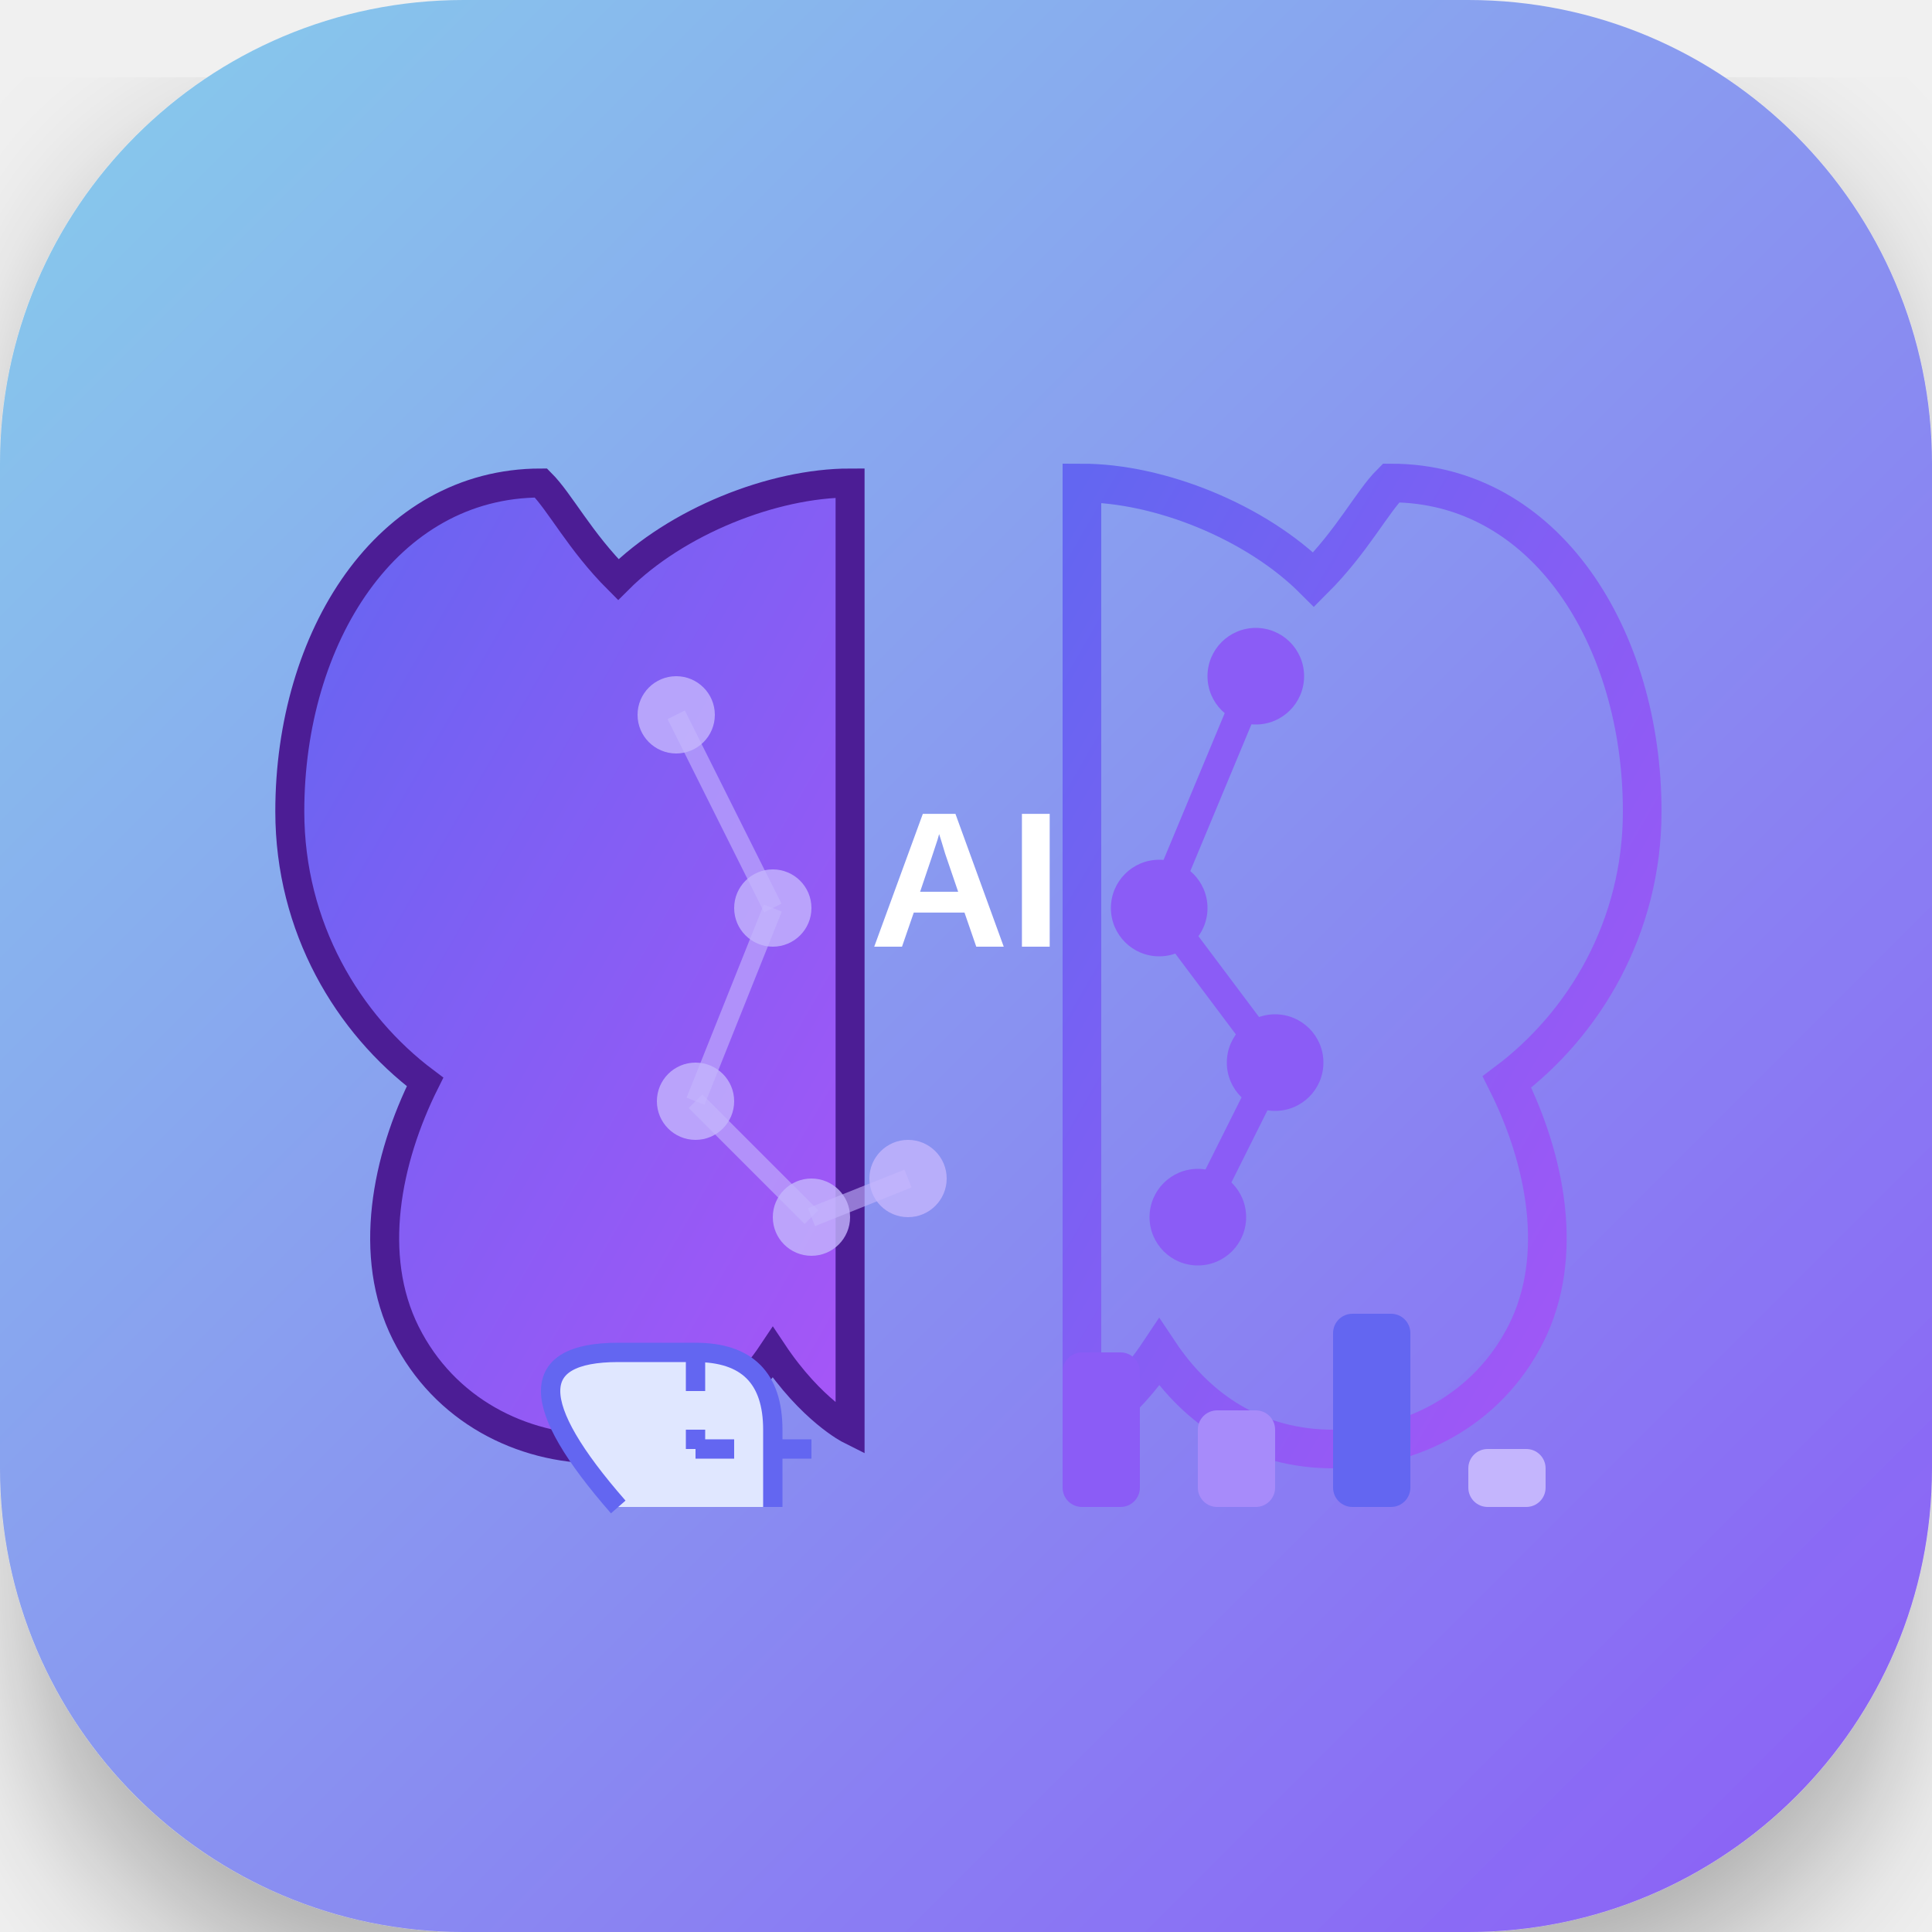
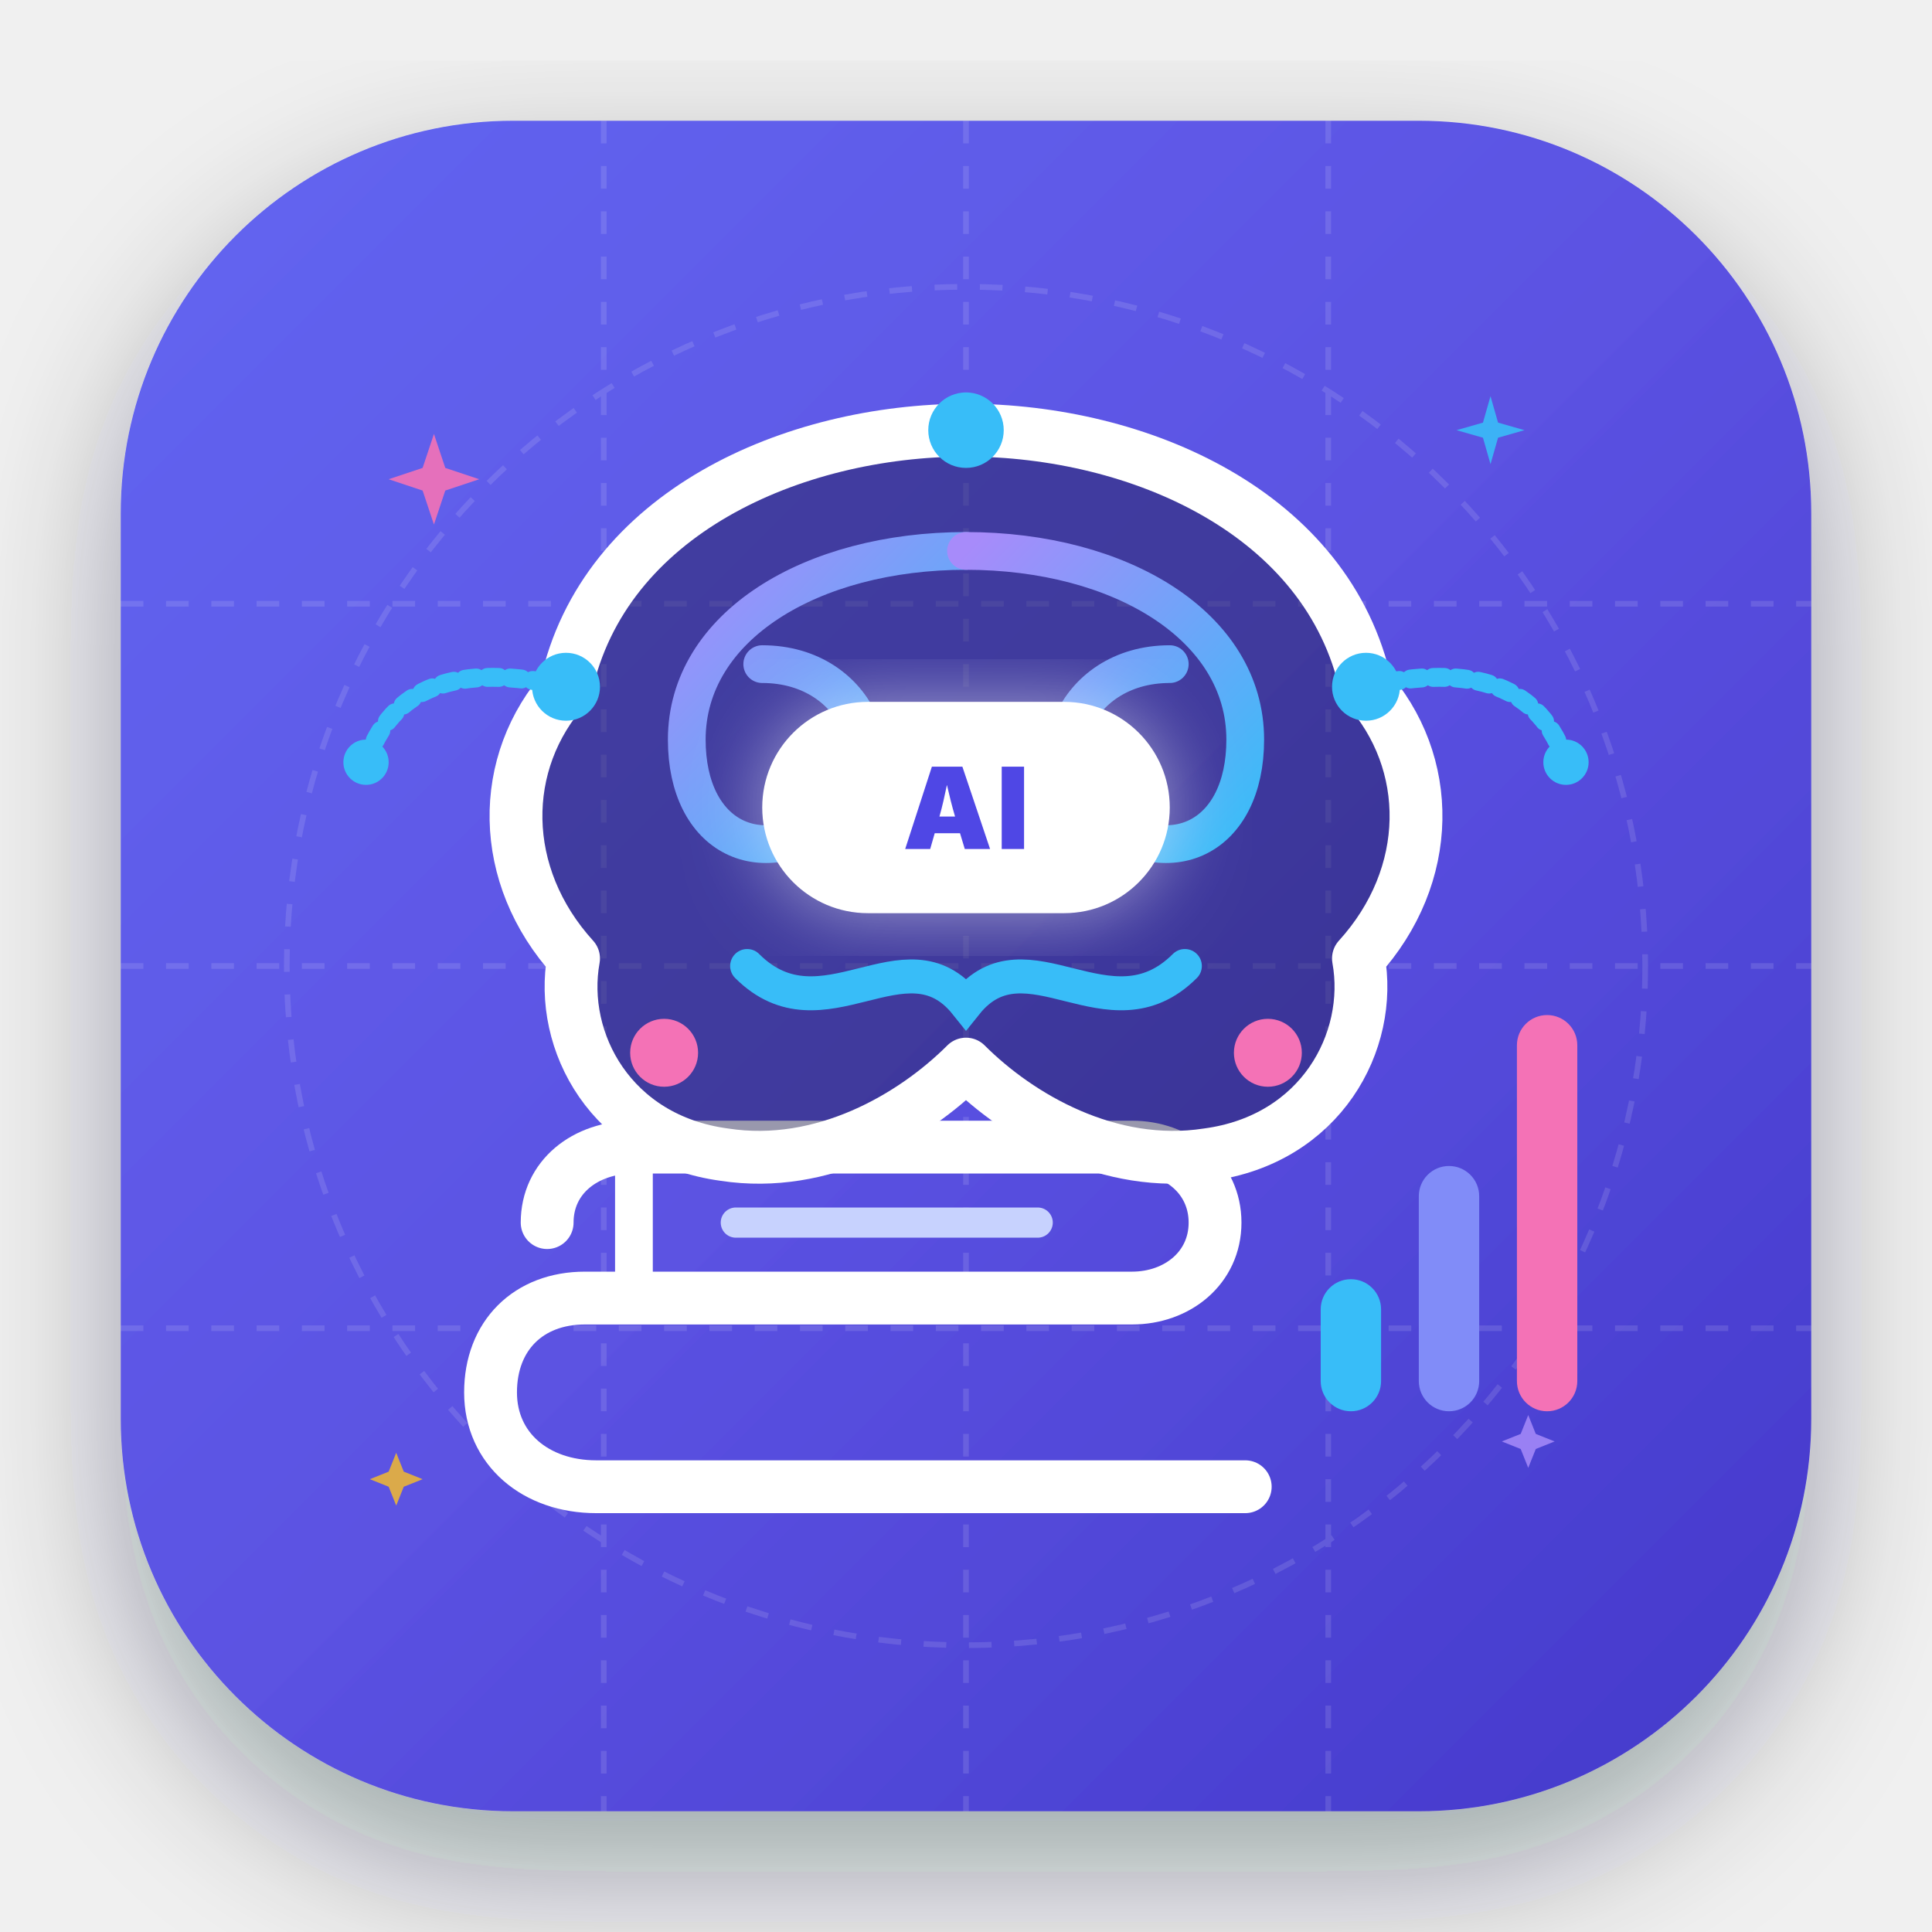
- <svg xmlns="http://www.w3.org/2000/svg" viewBox="0 0 100 100">
+ <svg xmlns="http://www.w3.org/2000/svg" viewBox="0 0 512 512" width="100%" height="100%">
  <defs>
-     <linearGradient id="bgGradient" x1="0%" y1="0%" x2="100%" y2="100%">
-       <stop offset="0%" style="stop-color:#87CEEB;stop-opacity:1" />
-       <stop offset="100%" style="stop-color:#8B5CF6;stop-opacity:1" />
+     <linearGradient id="bgGrad" x1="0%" y1="0%" x2="100%" y2="100%">
+       <stop offset="0%" stop-color="#6366F1" />
+       <stop offset="50%" stop-color="#5B52E2" />
+       <stop offset="100%" stop-color="#4338CA" />
    </linearGradient>
-     <linearGradient id="brainGradient" x1="0%" y1="0%" x2="100%" y2="100%">
-       <stop offset="0%" style="stop-color:#6366F1;stop-opacity:1" />
-       <stop offset="100%" style="stop-color:#A855F7;stop-opacity:1" />
+     <linearGradient id="brainGrad" x1="0%" y1="0%" x2="100%" y2="100%">
+       <stop offset="0%" stop-color="#A78BFA" />
+       <stop offset="100%" stop-color="#38BDF8" />
    </linearGradient>
-     <filter id="shadow">
-       <feDropShadow dx="0" dy="4" stdDeviation="4" flood-opacity="0.3" />
+     <filter id="shadow" x="-10%" y="-10%" width="120%" height="120%">
+       <feDropShadow dx="0" dy="16" stdDeviation="20" flood-color="#0F172A" flood-opacity="0.35" />
+     </filter>
+     <filter id="cardGlow" x="-20%" y="-20%" width="140%" height="140%">
+       <feGaussianBlur stdDeviation="10" result="blur" />
+       <feComponentTransfer in="blur">
+         <feFuncA type="linear" slope="0.5" />
+       </feComponentTransfer>
+       <feMerge>
+         <feMergeNode />
+         <feMergeNode in="SourceGraphic" />
+       </feMerge>
    </filter>
  </defs>
-   <rect width="100" height="100" rx="24" fill="url(#bgGradient)" filter="url(#shadow)" />
-   <g transform="translate(50, 45)">
-     <path d="M-22 -20 C-30 -20, -35 -12, -35 -3 C-35 3, -32 8, -28 11 C-30 15, -31 20, -29 24 C-27 28, -23 30, -19 30 C-15 30, -12 28, -10 25 C-8 28, -6 29, -6 29 L-6 -20 C-10 -20, -15 -18, -18 -15 C-20 -17, -21 -19, -22 -20 Z" fill="url(#brainGradient)" stroke="#4C1D95" stroke-width="1.5" />
-     <path d="M22 -20 C30 -20, 35 -12, 35 -3 C35 3, 32 8, 28 11 C30 15, 31 20, 29 24 C27 28, 23 30, 19 30 C15 30, 12 28, 10 25 C8 28, 6 29, 6 29 L6 -20 C10 -20, 15 -18, 18 -15 C20 -17, 21 -19, 22 -20 Z" fill="none" stroke="url(#brainGradient)" stroke-width="2" />
-     <circle cx="-15" cy="-8" r="2" fill="#C4B5FD" opacity="0.8" />
-     <circle cx="-10" cy="2" r="2" fill="#C4B5FD" opacity="0.8" />
-     <circle cx="-14" cy="12" r="2" fill="#C4B5FD" opacity="0.8" />
-     <circle cx="-8" cy="18" r="2" fill="#C4B5FD" opacity="0.8" />
-     <circle cx="-3" cy="16" r="2" fill="#C4B5FD" opacity="0.8" />
-     <line x1="-15" y1="-8" x2="-10" y2="2" stroke="#C4B5FD" stroke-width="1" opacity="0.6" />
-     <line x1="-10" y1="2" x2="-14" y2="12" stroke="#C4B5FD" stroke-width="1" opacity="0.6" />
-     <line x1="-14" y1="12" x2="-8" y2="18" stroke="#C4B5FD" stroke-width="1" opacity="0.6" />
-     <line x1="-8" y1="18" x2="-3" y2="16" stroke="#C4B5FD" stroke-width="1" opacity="0.6" />
-     <circle cx="15" cy="-10" r="2.5" fill="#8B5CF6" />
-     <circle cx="10" cy="2" r="2.5" fill="#8B5CF6" />
-     <circle cx="16" cy="10" r="2.5" fill="#8B5CF6" />
-     <circle cx="12" cy="18" r="2.5" fill="#8B5CF6" />
-     <line x1="15" y1="-10" x2="10" y2="2" stroke="#8B5CF6" stroke-width="1.5" />
-     <line x1="10" y1="2" x2="16" y2="10" stroke="#8B5CF6" stroke-width="1.5" />
-     <line x1="16" y1="10" x2="12" y2="18" stroke="#8B5CF6" stroke-width="1.5" />
-     <text x="0" y="4" font-family="Arial, sans-serif" font-size="10" font-weight="bold" fill="white" text-anchor="middle">AI</text>
+   <rect x="32" y="32" width="448" height="448" rx="104" fill="url(#bgGrad)" filter="url(#shadow)" />
+   <g opacity="0.12" stroke="#FFFFFF" stroke-width="1.5" stroke-dasharray="6 6">
+     <line x1="32" y1="160" x2="480" y2="160" />
+     <line x1="32" y1="256" x2="480" y2="256" />
+     <line x1="32" y1="352" x2="480" y2="352" />
+     <line x1="160" y1="32" x2="160" y2="480" />
+     <line x1="256" y1="32" x2="256" y2="480" />
+     <line x1="352" y1="32" x2="352" y2="480" />
+     <circle cx="256" cy="256" r="180" fill="none" stroke="#FFFFFF" stroke-width="1.5" />
  </g>
-   <g transform="translate(50, 78)">
-     <path d="M-18 0 Q-25 -8, -18 -8 L-14 -8 Q-10 -8, -10 -4 L-10 0" fill="#E0E7FF" stroke="#6366F1" stroke-width="1" />
-     <path d="M-14 -8 L-14 -3" stroke="#6366F1" stroke-width="1" stroke-dasharray="2 2" />
-     <path d="M-14 -3 L-8 -3" stroke="#6366F1" stroke-width="1" stroke-dasharray="2 2" />
-     <rect x="5" y="-8" width="4" height="8" rx="1" fill="#8B5CF6" />
-     <rect x="12" y="-5" width="4" height="5" rx="1" fill="#A78BFA" />
-     <rect x="19" y="-10" width="4" height="10" rx="1" fill="#6366F1" />
-     <rect x="26" y="-3" width="4" height="3" rx="1" fill="#C4B5FD" />
+   <path d="M 115 115 L 118 124 L 127 127 L 118 130 L 115 139 L 112 130 L 103 127 L 112 124 Z" fill="#F472B6" opacity="0.9" />
+   <path d="M 395 105 L 397 112 L 404 114 L 397 116 L 395 123 L 393 116 L 386 114 L 393 112 Z" fill="#38BDF8" opacity="0.9" />
+   <path d="M 105 385 L 107 390 L 112 392 L 107 394 L 105 399 L 103 394 L 98 392 L 103 390 Z" fill="#FBBF24" opacity="0.8" />
+   <path d="M 405 375 L 407 380 L 412 382 L 407 384 L 405 389 L 403 384 L 398 382 L 403 380 Z" fill="#A78BFA" opacity="0.85" />
+   <g transform="translate(0, -6)">
+     <path d="M 145 330 C 145 318 155 310 168 310 L 300 310 C 312 310 322 318 322 330 C 322 342 312 350 300 350 L 155 350 C 140 350 130 360 130 375 C 130 390 142 400 158 400 L 330 400" fill="none" stroke="#FFFFFF" stroke-width="14" stroke-linecap="round" stroke-linejoin="round" />
+     <path d="M 168 310 L 168 350" stroke="#FFFFFF" stroke-width="10" stroke-linecap="round" />
+     <line x1="195" y1="330" x2="275" y2="330" stroke="#C7D2FE" stroke-width="8" stroke-linecap="round" />
+     <rect x="350" y="345" width="16" height="35" rx="8" fill="#38BDF8" />
+     <rect x="376" y="315" width="16" height="65" rx="8" fill="#818CF8" />
+     <rect x="402" y="275" width="16" height="105" rx="8" fill="#F472B6" />
+     <path d="M 256 120 C 210 120 160 142 150 188 C 132 208 132 238 152 260 C 148 282 162 308 192 312 C 218 316 242 302 256 288 C 270 302 294 316 320 312 C 350 308 364 282 360 260 C 380 238 380 208 362 188 C 352 142 302 120 256 120 Z" fill="#1E1B4B" fill-opacity="0.45" stroke="#FFFFFF" stroke-width="14" stroke-linecap="round" stroke-linejoin="round" />
+     <path d="M 256 152 C 215 152 182 172 182 202 C 182 228 202 238 222 222 C 238 210 228 182 202 182" fill="none" stroke="url(#brainGrad)" stroke-width="10" stroke-linecap="round" />
+     <path d="M 256 152 C 297 152 330 172 330 202 C 330 228 310 238 290 222 C 274 210 284 182 310 182" fill="none" stroke="url(#brainGrad)" stroke-width="10" stroke-linecap="round" />
+     <path d="M 198 262 C 218 282 240 252 256 272 C 272 252 294 282 314 262" fill="none" stroke="#38BDF8" stroke-width="9" stroke-linecap="round" />
+     <g filter="url(#cardGlow)">
+       <rect x="202" y="192" width="108" height="56" rx="28" fill="#FFFFFF" />
+       <text x="256" y="231" font-family="-apple-system, sans-serif" font-weight="900" font-size="30" fill="#4F46E5" text-anchor="middle" letter-spacing="1">AI</text>
+     </g>
+     <circle cx="150" cy="188" r="9" fill="#38BDF8" />
+     <circle cx="362" cy="188" r="9" fill="#38BDF8" />
+     <circle cx="176" cy="285" r="9" fill="#F472B6" />
+     <circle cx="336" cy="285" r="9" fill="#F472B6" />
+     <circle cx="256" cy="120" r="10" fill="#38BDF8" />
+     <path d="M 362 188 Q 405 178 415 208" fill="none" stroke="#38BDF8" stroke-width="5" stroke-linecap="round" stroke-dasharray="3 3" />
+     <circle cx="415" cy="208" r="6" fill="#38BDF8" />
+     <path d="M 150 188 Q 107 178 97 208" fill="none" stroke="#38BDF8" stroke-width="5" stroke-linecap="round" stroke-dasharray="3 3" />
+     <circle cx="97" cy="208" r="6" fill="#38BDF8" />
  </g>
</svg>
